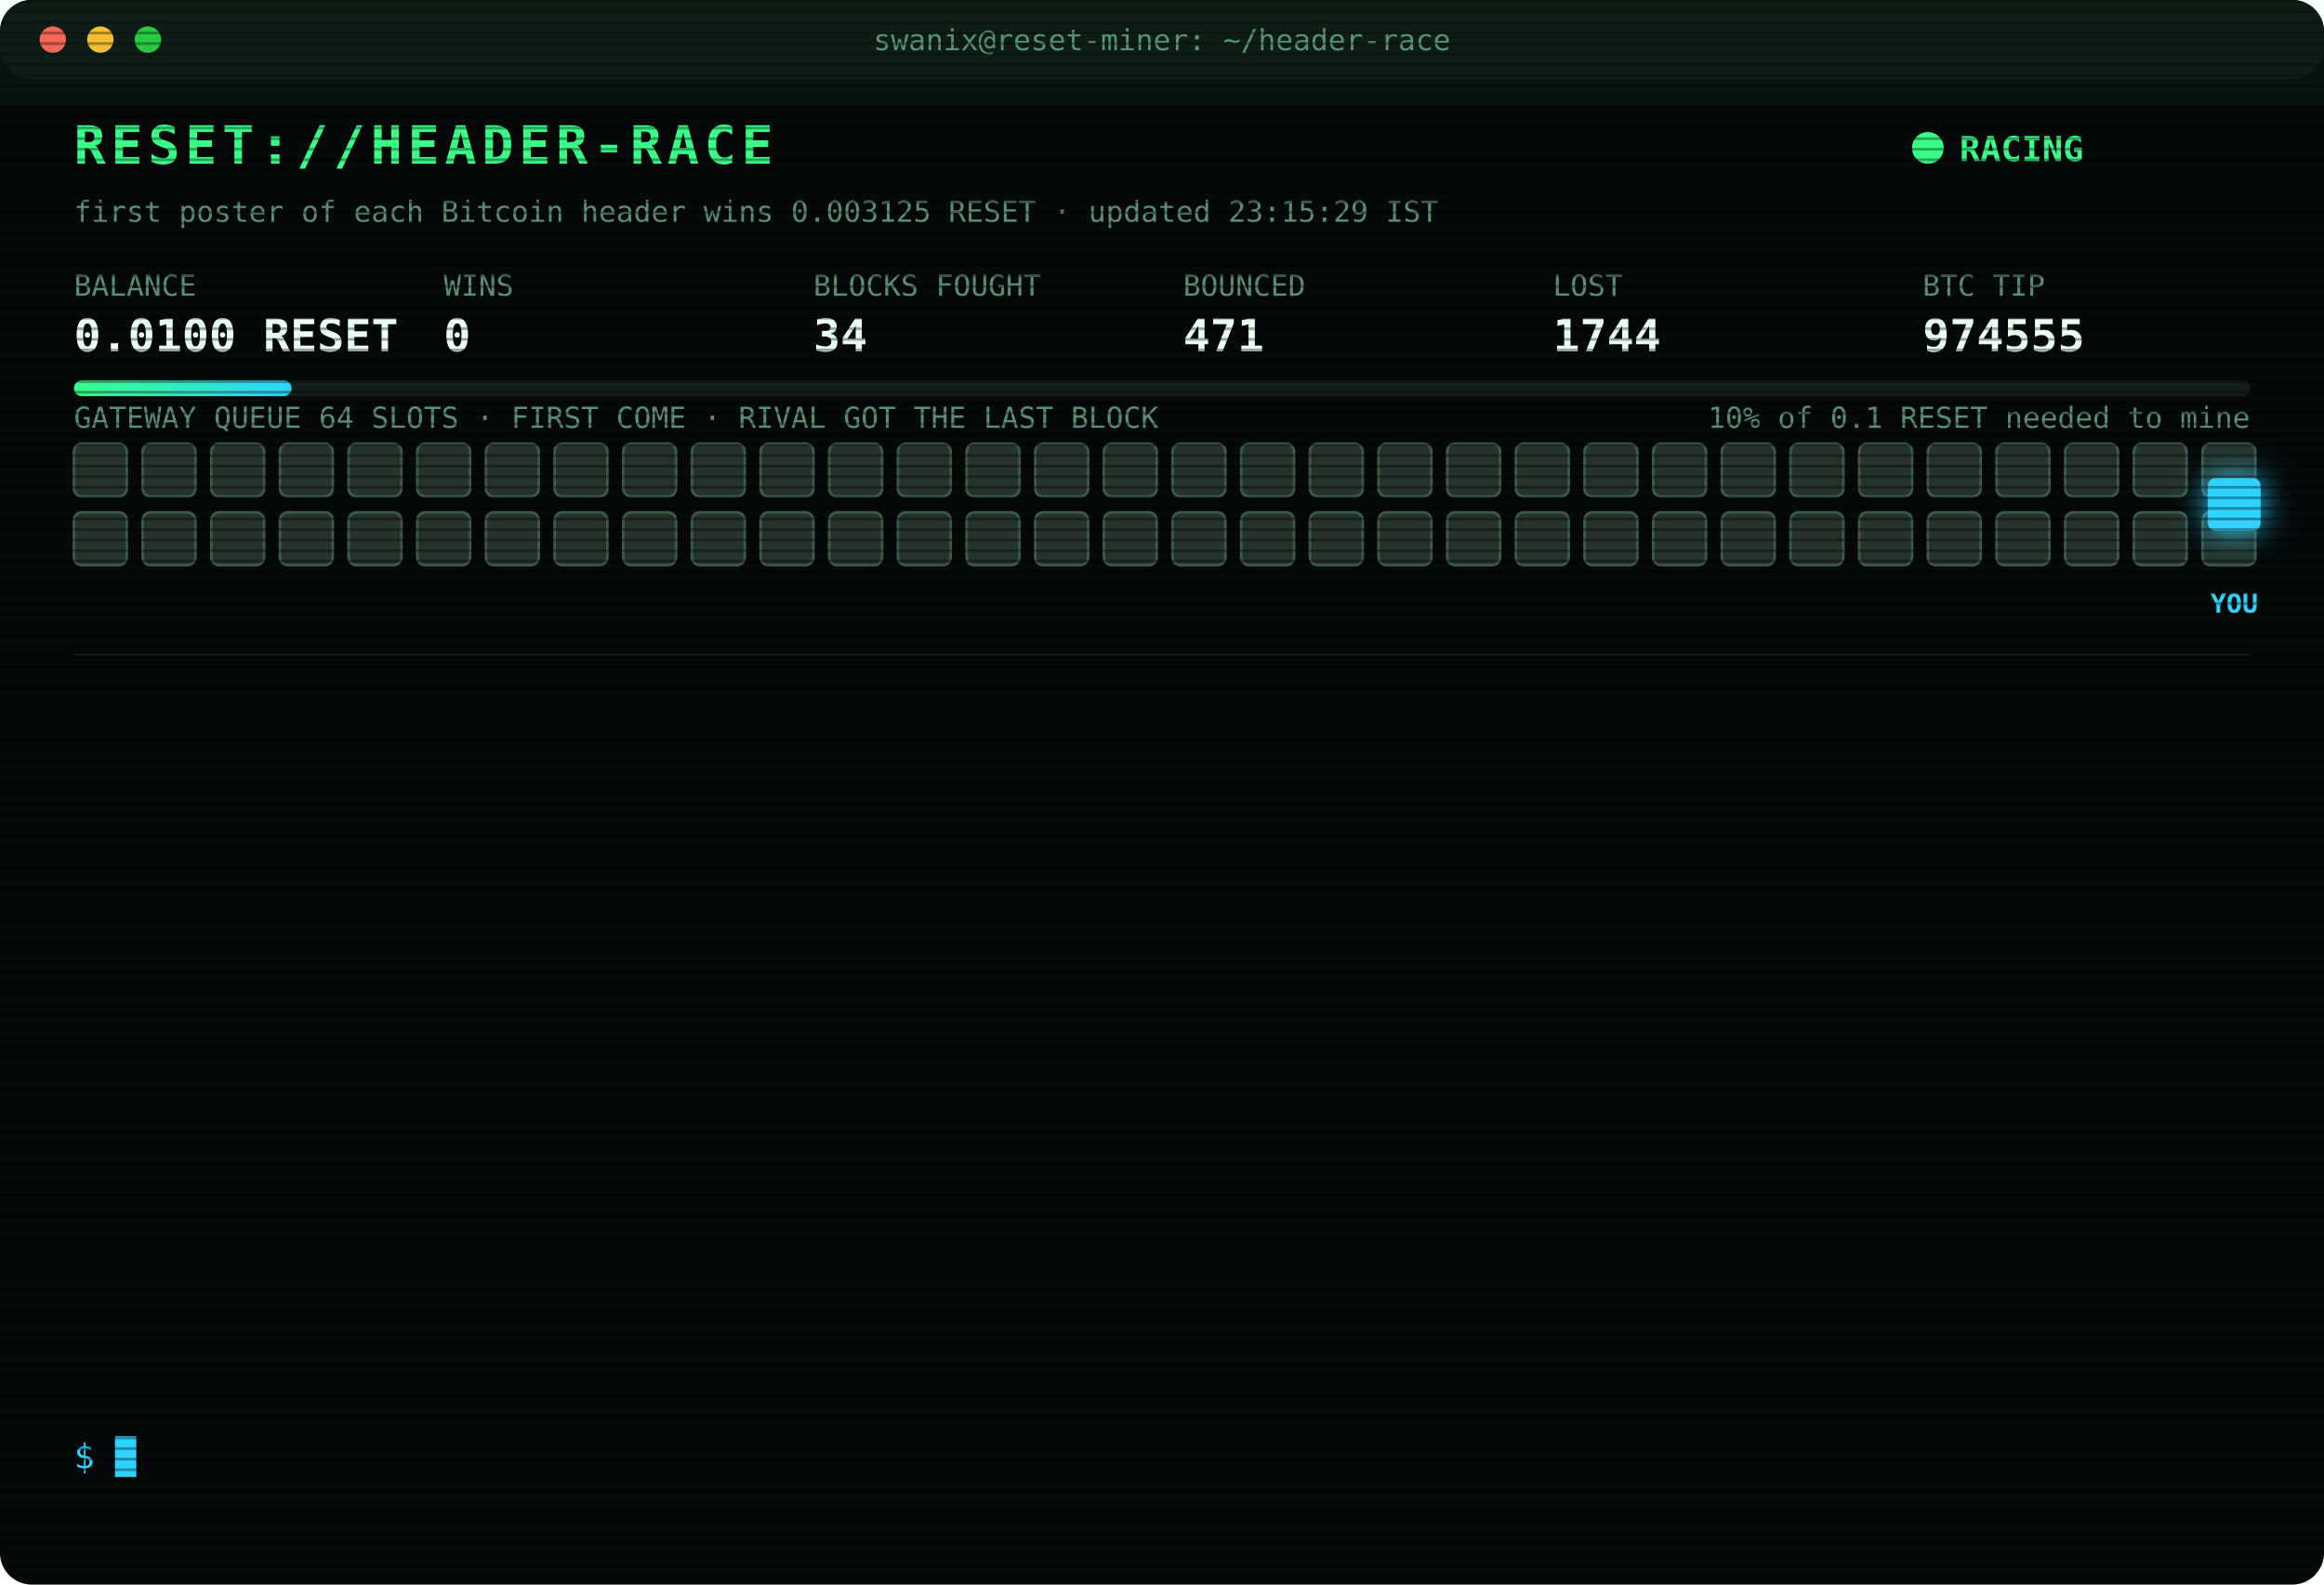
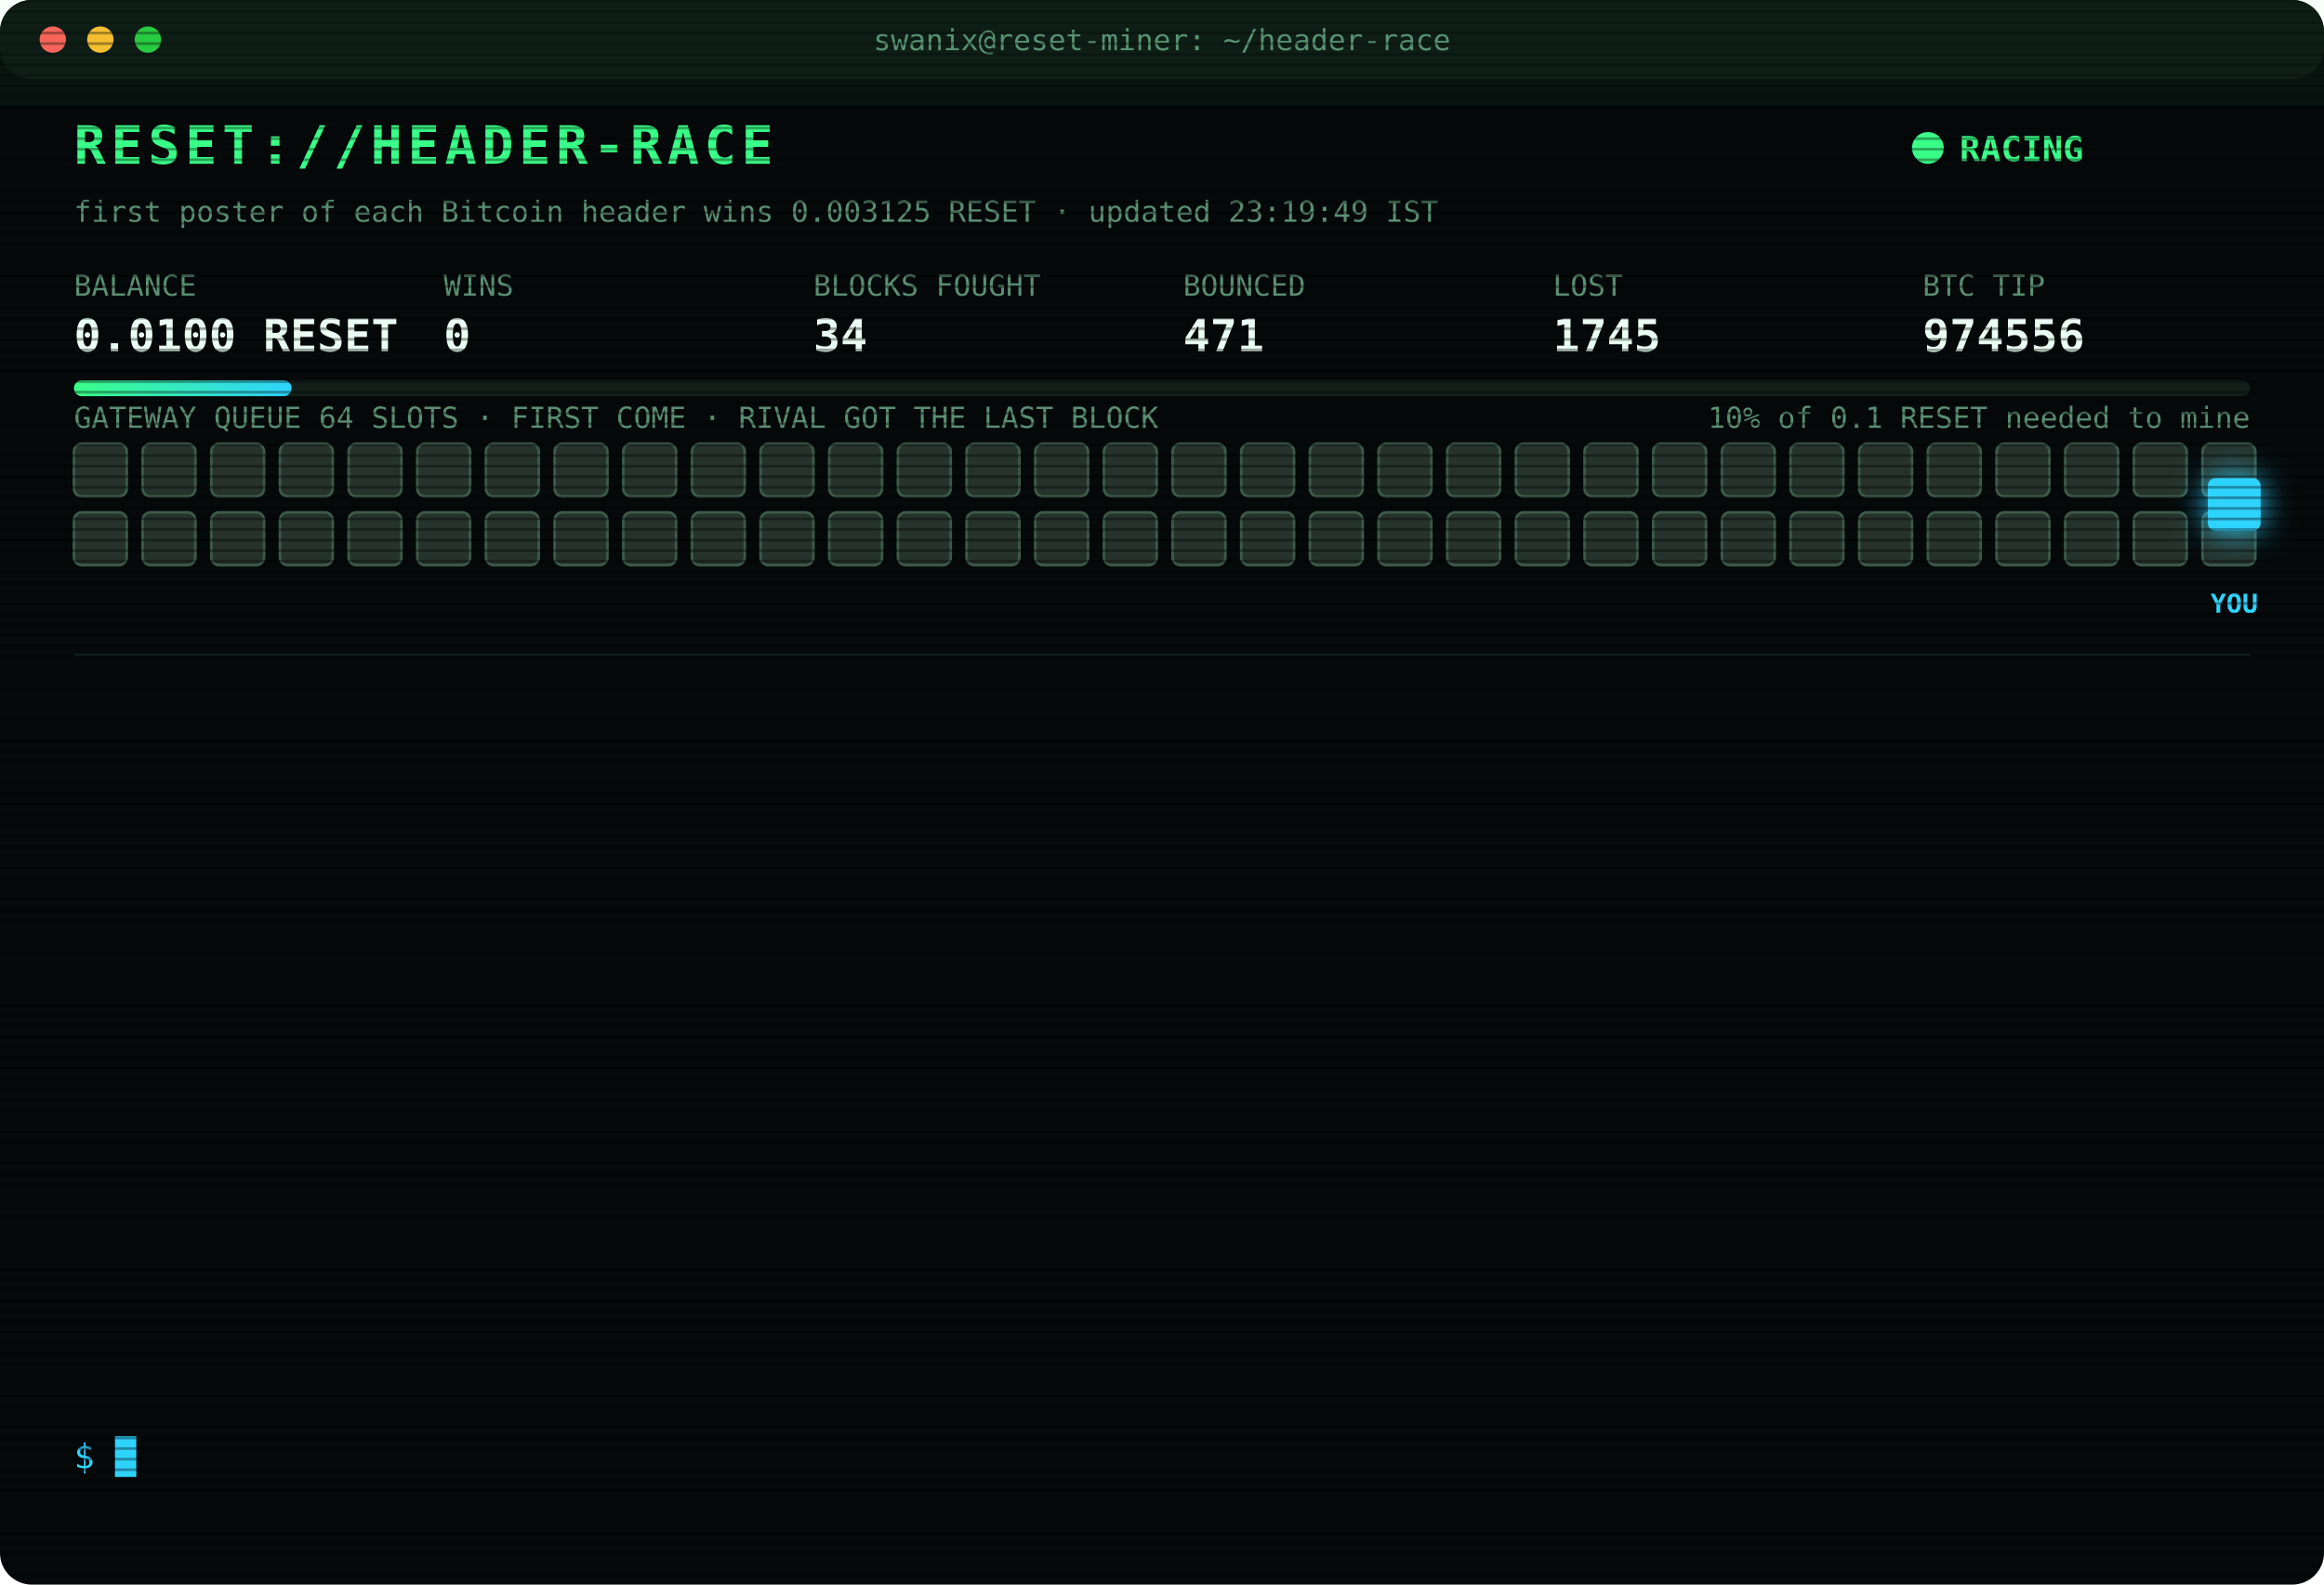
<svg xmlns="http://www.w3.org/2000/svg" width="880" height="600" viewBox="0 0 880 600" font-family="ui-monospace,SFMono-Regular,Menlo,Consolas,monospace">
  <style>
text{font-size:13px;fill:#7CFFB2}
.title{font-size:20px;font-weight:700;fill:#39FF88;letter-spacing:2px;animation:glitch 3s infinite steps(1)}
.sub{fill:#2fd3ff}.k{fill:#5a8f73;font-size:11px}.v{font-size:17px;font-weight:700;fill:#eafff3}
.ts{fill:#3f6b56}.boot{fill:#2fd3ff}.dim{fill:#5a8f73}.bad{fill:#ff4d6d}.warn{fill:#ffd23f}.mag{fill:#ff5cf0}.win{fill:#39FF88;font-weight:700}
.tag{font-size:10px;fill:#2fd3ff;font-weight:700}
.rival{fill:#26332c;stroke:#3c5a49;animation:jam 1.2s infinite alternate}
.idle{fill:#141c18;stroke:#22302a;animation:breathe 4s infinite}
.me{fill:#2fd3ff;filter:drop-shadow(0 0 6px #2fd3ff)}
.hover{animation:nudge 1.1s infinite ease-in-out}.bounce{animation:kick 1.4s infinite}
.ln{opacity:0;animation:in .4s forwards}
.cur{animation:blink 1s infinite steps(1)}
.scan{animation:scan 6s infinite linear}
.led{animation:blink 1.4s infinite}
@keyframes in{from{opacity:0;transform:translateX(-6px)}to{opacity:1;transform:none}}
@keyframes blink{50%{opacity:0}}
@keyframes jam{to{fill:#33463b}}
@keyframes breathe{50%{opacity:.4}}
@keyframes nudge{50%{transform:translateX(-10px)}}
@keyframes kick{0%,100%{transform:none}30%{transform:translateX(-14px)}55%{transform:translateX(10px) translateY(-6px)}}
@keyframes glitch{0%,92%{transform:none}93%{transform:translateX(2px);fill:#ff4d6d}95%{transform:translateX(-2px);fill:#2fd3ff}97%{transform:none}}
@keyframes scan{from{transform:translateY(-40px)}to{transform:translateY(600px)}}
</style>
  <defs>
    <pattern id="sl" width="4" height="4" patternUnits="userSpaceOnUse">
      <rect width="4" height="1" fill="#000" opacity=".35" />
    </pattern>
    <linearGradient id="bar">
      <stop offset="0" stop-color="#39FF88" />
      <stop offset="1" stop-color="#2fd3ff" />
    </linearGradient>
  </defs>
  <rect width="880" height="600" rx="12" fill="#05090a" />
  <rect width="880" height="30" rx="12" fill="#0d1512" />
  <circle cx="20" cy="15" r="5" fill="#ff5f57" />
  <circle cx="38" cy="15" r="5" fill="#febc2e" />
  <circle cx="56" cy="15" r="5" fill="#28c840" />
  <text x="440" y="19" text-anchor="middle" class="k">swanix@reset-miner: ~/header-race</text>
  <text x="28" y="62" class="title">RESET://HEADER-RACE</text>
  <circle class="led" cx="730" cy="56" r="6" fill="#39FF88" />
  <text x="742" y="61" class="win">RACING</text>
-   <text x="28" y="84" class="k">first poster of each Bitcoin header wins 0.003125 RESET · updated 23:15:29 IST</text>
+   <text x="28" y="84" class="k">first poster of each Bitcoin header wins 0.003125 RESET · updated 23:19:49 IST</text>
  <text x="28" y="112" class="k">BALANCE</text>
  <text x="28" y="133" class="v">0.0100 RESET</text>
  <text x="168" y="112" class="k">WINS</text>
  <text x="168" y="133" class="v">0</text>
  <text x="308" y="112" class="k">BLOCKS FOUGHT</text>
  <text x="308" y="133" class="v">34</text>
  <text x="448" y="112" class="k">BOUNCED</text>
  <text x="448" y="133" class="v">471</text>
  <text x="588" y="112" class="k">LOST</text>
-   <text x="588" y="133" class="v">1744</text>
+   <text x="588" y="133" class="v">1745</text>
  <text x="728" y="112" class="k">BTC TIP</text>
-   <text x="728" y="133" class="v">974555</text>
+   <text x="728" y="133" class="v">974556</text>
  <rect x="28" y="144" width="824" height="6" rx="3" fill="#13201a" />
  <rect x="28" y="144" width="82.4" height="6" rx="3" fill="url(#bar)" />
  <text x="852" y="162" text-anchor="end" class="k">10% of 0.1 RESET needed to mine</text>
  <text x="28" y="162" class="k">GATEWAY QUEUE 64 SLOTS · FIRST COME · RIVAL GOT THE LAST BLOCK</text>
  <rect class="rival" x="28" y="168" width="20" height="20" rx="3" style="animation-delay:0.00s" />
  <rect class="rival" x="54" y="168" width="20" height="20" rx="3" style="animation-delay:0.05s" />
  <rect class="rival" x="80" y="168" width="20" height="20" rx="3" style="animation-delay:0.10s" />
  <rect class="rival" x="106" y="168" width="20" height="20" rx="3" style="animation-delay:0.15s" />
  <rect class="rival" x="132" y="168" width="20" height="20" rx="3" style="animation-delay:0.20s" />
  <rect class="rival" x="158" y="168" width="20" height="20" rx="3" style="animation-delay:0.25s" />
  <rect class="rival" x="184" y="168" width="20" height="20" rx="3" style="animation-delay:0.30s" />
  <rect class="rival" x="210" y="168" width="20" height="20" rx="3" style="animation-delay:0.35s" />
  <rect class="rival" x="236" y="168" width="20" height="20" rx="3" style="animation-delay:0.40s" />
  <rect class="rival" x="262" y="168" width="20" height="20" rx="3" style="animation-delay:0.45s" />
  <rect class="rival" x="288" y="168" width="20" height="20" rx="3" style="animation-delay:0.50s" />
  <rect class="rival" x="314" y="168" width="20" height="20" rx="3" style="animation-delay:0.55s" />
  <rect class="rival" x="340" y="168" width="20" height="20" rx="3" style="animation-delay:0.60s" />
  <rect class="rival" x="366" y="168" width="20" height="20" rx="3" style="animation-delay:0.65s" />
  <rect class="rival" x="392" y="168" width="20" height="20" rx="3" style="animation-delay:0.70s" />
  <rect class="rival" x="418" y="168" width="20" height="20" rx="3" style="animation-delay:0.75s" />
  <rect class="rival" x="444" y="168" width="20" height="20" rx="3" style="animation-delay:0.80s" />
  <rect class="rival" x="470" y="168" width="20" height="20" rx="3" style="animation-delay:0.85s" />
  <rect class="rival" x="496" y="168" width="20" height="20" rx="3" style="animation-delay:0.90s" />
  <rect class="rival" x="522" y="168" width="20" height="20" rx="3" style="animation-delay:0.95s" />
  <rect class="rival" x="548" y="168" width="20" height="20" rx="3" style="animation-delay:1.00s" />
  <rect class="rival" x="574" y="168" width="20" height="20" rx="3" style="animation-delay:1.05s" />
  <rect class="rival" x="600" y="168" width="20" height="20" rx="3" style="animation-delay:1.10s" />
  <rect class="rival" x="626" y="168" width="20" height="20" rx="3" style="animation-delay:1.15s" />
  <rect class="rival" x="652" y="168" width="20" height="20" rx="3" style="animation-delay:1.20s" />
  <rect class="rival" x="678" y="168" width="20" height="20" rx="3" style="animation-delay:1.25s" />
  <rect class="rival" x="704" y="168" width="20" height="20" rx="3" style="animation-delay:1.30s" />
  <rect class="rival" x="730" y="168" width="20" height="20" rx="3" style="animation-delay:1.35s" />
  <rect class="rival" x="756" y="168" width="20" height="20" rx="3" style="animation-delay:1.40s" />
  <rect class="rival" x="782" y="168" width="20" height="20" rx="3" style="animation-delay:1.45s" />
  <rect class="rival" x="808" y="168" width="20" height="20" rx="3" style="animation-delay:1.50s" />
  <rect class="rival" x="834" y="168" width="20" height="20" rx="3" style="animation-delay:1.55s" />
  <rect class="rival" x="28" y="194" width="20" height="20" rx="3" style="animation-delay:1.60s" />
  <rect class="rival" x="54" y="194" width="20" height="20" rx="3" style="animation-delay:1.65s" />
  <rect class="rival" x="80" y="194" width="20" height="20" rx="3" style="animation-delay:1.70s" />
  <rect class="rival" x="106" y="194" width="20" height="20" rx="3" style="animation-delay:1.75s" />
  <rect class="rival" x="132" y="194" width="20" height="20" rx="3" style="animation-delay:1.80s" />
  <rect class="rival" x="158" y="194" width="20" height="20" rx="3" style="animation-delay:1.85s" />
  <rect class="rival" x="184" y="194" width="20" height="20" rx="3" style="animation-delay:1.90s" />
  <rect class="rival" x="210" y="194" width="20" height="20" rx="3" style="animation-delay:1.95s" />
  <rect class="rival" x="236" y="194" width="20" height="20" rx="3" style="animation-delay:2.00s" />
  <rect class="rival" x="262" y="194" width="20" height="20" rx="3" style="animation-delay:2.05s" />
  <rect class="rival" x="288" y="194" width="20" height="20" rx="3" style="animation-delay:2.10s" />
  <rect class="rival" x="314" y="194" width="20" height="20" rx="3" style="animation-delay:2.15s" />
  <rect class="rival" x="340" y="194" width="20" height="20" rx="3" style="animation-delay:2.20s" />
  <rect class="rival" x="366" y="194" width="20" height="20" rx="3" style="animation-delay:2.25s" />
  <rect class="rival" x="392" y="194" width="20" height="20" rx="3" style="animation-delay:2.30s" />
  <rect class="rival" x="418" y="194" width="20" height="20" rx="3" style="animation-delay:2.35s" />
  <rect class="rival" x="444" y="194" width="20" height="20" rx="3" style="animation-delay:2.40s" />
  <rect class="rival" x="470" y="194" width="20" height="20" rx="3" style="animation-delay:2.45s" />
  <rect class="rival" x="496" y="194" width="20" height="20" rx="3" style="animation-delay:2.50s" />
  <rect class="rival" x="522" y="194" width="20" height="20" rx="3" style="animation-delay:2.55s" />
  <rect class="rival" x="548" y="194" width="20" height="20" rx="3" style="animation-delay:2.60s" />
  <rect class="rival" x="574" y="194" width="20" height="20" rx="3" style="animation-delay:2.65s" />
  <rect class="rival" x="600" y="194" width="20" height="20" rx="3" style="animation-delay:2.70s" />
  <rect class="rival" x="626" y="194" width="20" height="20" rx="3" style="animation-delay:2.75s" />
  <rect class="rival" x="652" y="194" width="20" height="20" rx="3" style="animation-delay:2.80s" />
  <rect class="rival" x="678" y="194" width="20" height="20" rx="3" style="animation-delay:2.85s" />
  <rect class="rival" x="704" y="194" width="20" height="20" rx="3" style="animation-delay:2.90s" />
  <rect class="rival" x="730" y="194" width="20" height="20" rx="3" style="animation-delay:2.95s" />
  <rect class="rival" x="756" y="194" width="20" height="20" rx="3" style="animation-delay:3.00s" />
  <rect class="rival" x="782" y="194" width="20" height="20" rx="3" style="animation-delay:3.05s" />
  <rect class="rival" x="808" y="194" width="20" height="20" rx="3" style="animation-delay:3.10s" />
  <rect class="rival" x="834" y="194" width="20" height="20" rx="3" style="animation-delay:3.15s" />
  <g class="hover">
    <rect class="me" x="836" y="181" width="20" height="20" rx="3" />
    <text class="tag" x="846" y="232" text-anchor="middle">YOU</text>
  </g>
  <line x1="28" x2="852" y1="248" y2="248" stroke="#13201a" />
  <g class="ln" style="animation-delay:0.40s">
-     <text x="28" y="270" class="ts">21:20:37</text>
-     <text x="104" y="270" class="bad">[LOST] #974543 taken by a rival miner</text>
+     <text x="28" y="270" class="ts">21:38:24</text>
+     <text x="104" y="270" class="bad">[LOST] #974544 taken by a rival miner</text>
  </g>
  <g class="ln" style="animation-delay:0.65s">
-     <text x="28" y="292" class="ts">21:38:24</text>
-     <text x="104" y="292" class="bad">[LOST] #974544 taken by a rival miner</text>
+     <text x="28" y="292" class="ts">21:51:52</text>
+     <text x="104" y="292" class="bad">[LOST] #974545 taken by a rival miner</text>
  </g>
  <g class="ln" style="animation-delay:0.90s">
-     <text x="28" y="314" class="ts">21:51:52</text>
-     <text x="104" y="314" class="bad">[LOST] #974545 taken by a rival miner</text>
+     <text x="28" y="314" class="ts">21:56:35</text>
+     <text x="104" y="314" class="bad">[GATEWAY DOWN] no response · 1078ms</text>
  </g>
  <g class="ln" style="animation-delay:1.15s">
-     <text x="28" y="336" class="ts">21:56:35</text>
-     <text x="104" y="336" class="bad">[GATEWAY DOWN] no response · 1078ms</text>
+     <text x="28" y="336" class="ts">21:56:39</text>
+     <text x="104" y="336" class="bad">[LOST] #974546 taken by a rival miner</text>
  </g>
  <g class="ln" style="animation-delay:1.40s">
-     <text x="28" y="358" class="ts">21:56:39</text>
-     <text x="104" y="358" class="bad">[LOST] #974546 taken by a rival miner</text>
+     <text x="28" y="358" class="ts">21:58:53</text>
+     <text x="104" y="358" class="bad">[LOST] #974547 taken by a rival miner</text>
  </g>
  <g class="ln" style="animation-delay:1.65s">
-     <text x="28" y="380" class="ts">21:58:53</text>
-     <text x="104" y="380" class="bad">[LOST] #974547 taken by a rival miner</text>
+     <text x="28" y="380" class="ts">22:02:21</text>
+     <text x="104" y="380" class="bad">[LOST] #974548 taken by a rival miner</text>
  </g>
  <g class="ln" style="animation-delay:1.90s">
-     <text x="28" y="402" class="ts">22:02:21</text>
-     <text x="104" y="402" class="bad">[LOST] #974548 taken by a rival miner</text>
+     <text x="28" y="402" class="ts">22:03:06</text>
+     <text x="104" y="402" class="bad">[LOST] #974550 taken by a rival miner</text>
  </g>
  <g class="ln" style="animation-delay:2.15s">
-     <text x="28" y="424" class="ts">22:03:06</text>
-     <text x="104" y="424" class="bad">[LOST] #974550 taken by a rival miner</text>
+     <text x="28" y="424" class="ts">22:31:01</text>
+     <text x="104" y="424" class="bad">[LOST] #974551 taken by a rival miner</text>
  </g>
  <g class="ln" style="animation-delay:2.40s">
-     <text x="28" y="446" class="ts">22:31:01</text>
-     <text x="104" y="446" class="bad">[LOST] #974551 taken by a rival miner</text>
+     <text x="28" y="446" class="ts">22:47:32</text>
+     <text x="104" y="446" class="bad">[LOST] #974552 taken by a rival miner</text>
  </g>
  <g class="ln" style="animation-delay:2.65s">
-     <text x="28" y="468" class="ts">22:47:32</text>
-     <text x="104" y="468" class="bad">[LOST] #974552 taken by a rival miner</text>
+     <text x="28" y="468" class="ts">22:55:14</text>
+     <text x="104" y="468" class="bad">[LOST] #974553 taken by a rival miner</text>
  </g>
  <g class="ln" style="animation-delay:2.90s">
-     <text x="28" y="490" class="ts">22:55:14</text>
-     <text x="104" y="490" class="bad">[LOST] #974553 taken by a rival miner</text>
+     <text x="28" y="490" class="ts">22:58:31</text>
+     <text x="104" y="490" class="bad">[LOST] #974554 taken by a rival miner</text>
  </g>
  <g class="ln" style="animation-delay:3.15s">
-     <text x="28" y="512" class="ts">22:58:31</text>
-     <text x="104" y="512" class="bad">[LOST] #974554 taken by a rival miner</text>
+     <text x="28" y="512" class="ts">23:06:58</text>
+     <text x="104" y="512" class="bad">[LOST] #974555 taken by a rival miner</text>
  </g>
  <g class="ln" style="animation-delay:3.40s">
-     <text x="28" y="534" class="ts">23:06:58</text>
-     <text x="104" y="534" class="bad">[LOST] #974555 taken by a rival miner</text>
+     <text x="28" y="534" class="ts">23:19:49</text>
+     <text x="104" y="534" class="bad">[LOST] #974556 taken by a rival miner</text>
  </g>
  <text x="28" y="556" class="sub">$ <tspan class="cur">█</tspan>
  </text>
  <rect width="880" height="600" rx="12" fill="url(#sl)" pointer-events="none" />
  <rect class="scan" width="880" height="40" fill="#39FF88" opacity=".04" />
</svg>
